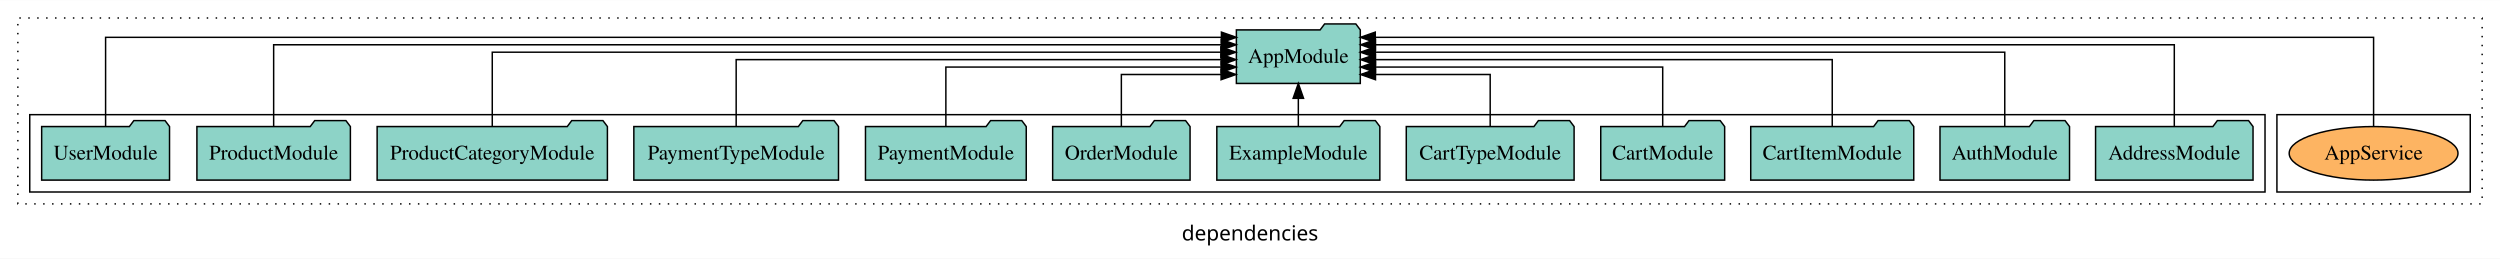
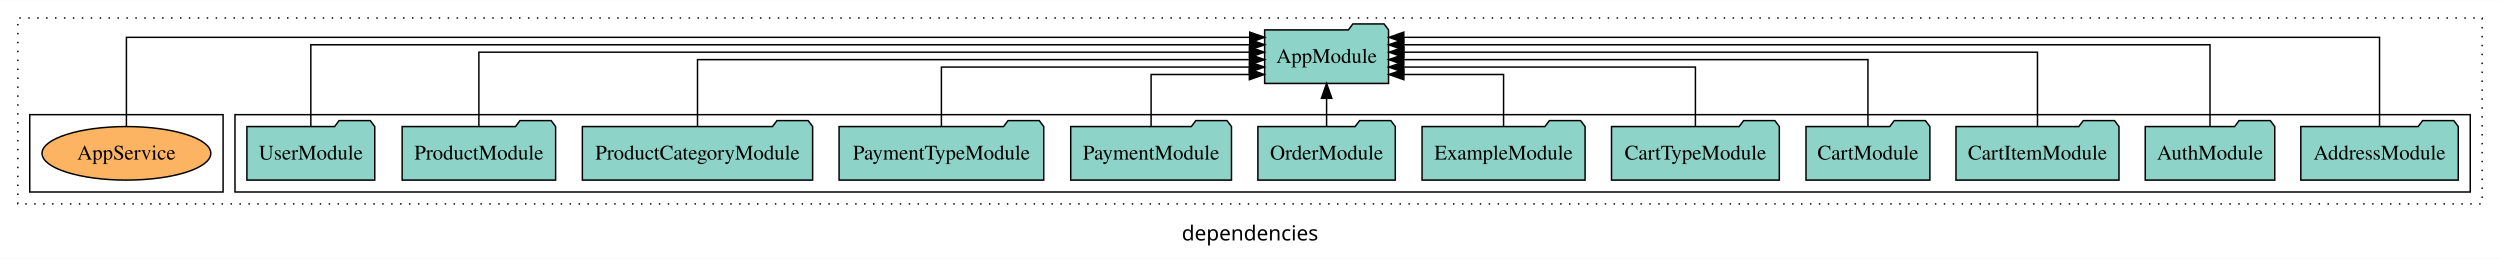
<svg xmlns="http://www.w3.org/2000/svg" width="1681pt" height="174pt" viewBox="0.00 0.00 1681.00 173.80">
  <g id="graph0" class="graph" transform="scale(1 1) rotate(0) translate(4 169.8)">
    <polygon fill="white" stroke="transparent" points="-4,4 -4,-169.8 1677,-169.8 1677,4 -4,4" />
    <text text-anchor="middle" x="836.5" y="-8.2" font-family="sans-serif" font-size="14.00">dependencies</text>
    <g id="clust1" class="cluster">
      <polygon fill="none" stroke="black" stroke-dasharray="1,5" points="8,-32.8 8,-157.8 1665,-157.8 1665,-32.8 8,-32.8" />
    </g>
+     <g id="clust3" class="cluster">
+       <polygon fill="none" stroke="black" points="154,-40.8 154,-92.8 1657,-92.8 1657,-40.8 154,-40.8" />
+     </g>
    <g id="clust6" class="cluster">
-       <polygon fill="none" stroke="black" points="1527,-40.8 1527,-92.8 1657,-92.8 1657,-40.8 1527,-40.8" />
-     </g>
-     <g id="clust3" class="cluster">
-       <polygon fill="none" stroke="black" points="16,-40.8 16,-92.8 1519,-92.8 1519,-40.8 16,-40.8" />
+       <polygon fill="none" stroke="black" points="16,-40.8 16,-92.8 146,-92.8 146,-40.8 16,-40.8" />
    </g>
    <g id="node1" class="node">
-       <polygon fill="#8dd3c7" stroke="black" points="1510.94,-84.8 1507.94,-88.8 1486.94,-88.8 1483.94,-84.8 1405.06,-84.8 1405.06,-48.8 1510.94,-48.8 1510.94,-84.8" />
-       <text text-anchor="middle" x="1458" y="-62.6" font-family="Times,serif" font-size="14.00">AddressModule</text>
+       <polygon fill="#8dd3c7" stroke="black" points="1648.94,-84.8 1645.94,-88.8 1624.94,-88.8 1621.94,-84.8 1543.06,-84.8 1543.06,-48.8 1648.94,-48.8 1648.94,-84.8" />
+       <text text-anchor="middle" x="1596" y="-62.6" font-family="Times,serif" font-size="14.00">AddressModule</text>
    </g>
    <g id="node13" class="node">
-       <polygon fill="#8dd3c7" stroke="black" points="910.66,-149.8 907.66,-153.8 886.66,-153.8 883.66,-149.8 827.34,-149.8 827.34,-113.8 910.66,-113.8 910.66,-149.8" />
-       <text text-anchor="middle" x="869" y="-127.6" font-family="Times,serif" font-size="14.00">AppModule</text>
+       <polygon fill="#8dd3c7" stroke="black" points="929.66,-149.8 926.66,-153.8 905.66,-153.8 902.66,-149.8 846.34,-149.8 846.34,-113.8 929.66,-113.8 929.66,-149.8" />
+       <text text-anchor="middle" x="888" y="-127.6" font-family="Times,serif" font-size="14.00">AppModule</text>
    </g>
    <g id="edge1" class="edge">
-       <path fill="none" stroke="black" d="M1458,-84.84C1458,-106.46 1458,-139.8 1458,-139.8 1458,-139.8 920.89,-139.8 920.89,-139.8" />
-       <polygon fill="black" stroke="black" points="920.89,-136.3 910.89,-139.8 920.89,-143.3 920.89,-136.3" />
+       <path fill="none" stroke="black" d="M1596,-84.89C1596,-107.93 1596,-144.8 1596,-144.8 1596,-144.8 939.91,-144.8 939.91,-144.8" />
+       <polygon fill="black" stroke="black" points="939.91,-141.3 929.91,-144.8 939.91,-148.3 939.91,-141.3" />
    </g>
    <g id="node2" class="node">
-       <polygon fill="#8dd3c7" stroke="black" points="1387.55,-84.8 1384.55,-88.8 1363.55,-88.8 1360.55,-84.8 1300.45,-84.8 1300.45,-48.8 1387.55,-48.8 1387.55,-84.8" />
-       <text text-anchor="middle" x="1344" y="-62.6" font-family="Times,serif" font-size="14.00">AuthModule</text>
+       <polygon fill="#8dd3c7" stroke="black" points="1525.55,-84.8 1522.55,-88.8 1501.55,-88.8 1498.55,-84.8 1438.45,-84.8 1438.45,-48.8 1525.55,-48.8 1525.55,-84.8" />
+       <text text-anchor="middle" x="1482" y="-62.6" font-family="Times,serif" font-size="14.00">AuthModule</text>
    </g>
    <g id="edge2" class="edge">
-       <path fill="none" stroke="black" d="M1344,-85.02C1344,-105.17 1344,-134.8 1344,-134.8 1344,-134.8 920.74,-134.8 920.74,-134.8" />
-       <polygon fill="black" stroke="black" points="920.74,-131.3 910.74,-134.8 920.74,-138.3 920.74,-131.3" />
+       <path fill="none" stroke="black" d="M1482,-84.84C1482,-106.46 1482,-139.8 1482,-139.8 1482,-139.8 939.77,-139.8 939.77,-139.8" />
+       <polygon fill="black" stroke="black" points="939.77,-136.3 929.77,-139.8 939.77,-143.3 939.77,-136.3" />
    </g>
    <g id="node3" class="node">
-       <polygon fill="#8dd3c7" stroke="black" points="1282.81,-84.8 1279.81,-88.8 1258.81,-88.8 1255.81,-84.8 1173.19,-84.8 1173.19,-48.8 1282.81,-48.8 1282.81,-84.8" />
-       <text text-anchor="middle" x="1228" y="-62.6" font-family="Times,serif" font-size="14.00">CartItemModule</text>
+       <polygon fill="#8dd3c7" stroke="black" points="1420.81,-84.8 1417.81,-88.8 1396.81,-88.8 1393.81,-84.8 1311.19,-84.8 1311.19,-48.8 1420.81,-48.8 1420.81,-84.8" />
+       <text text-anchor="middle" x="1366" y="-62.6" font-family="Times,serif" font-size="14.00">CartItemModule</text>
    </g>
    <g id="edge3" class="edge">
-       <path fill="none" stroke="black" d="M1228,-85.02C1228,-103.63 1228,-129.8 1228,-129.8 1228,-129.8 920.88,-129.8 920.88,-129.8" />
-       <polygon fill="black" stroke="black" points="920.88,-126.3 910.88,-129.8 920.88,-133.3 920.88,-126.3" />
+       <path fill="none" stroke="black" d="M1366,-85.02C1366,-105.17 1366,-134.8 1366,-134.8 1366,-134.8 940,-134.8 940,-134.8" />
+       <polygon fill="black" stroke="black" points="940,-131.3 930,-134.8 940,-138.3 940,-131.3" />
    </g>
    <g id="node4" class="node">
-       <polygon fill="#8dd3c7" stroke="black" points="1155.66,-84.8 1152.66,-88.8 1131.66,-88.8 1128.66,-84.8 1072.34,-84.8 1072.34,-48.8 1155.66,-48.8 1155.66,-84.8" />
-       <text text-anchor="middle" x="1114" y="-62.6" font-family="Times,serif" font-size="14.00">CartModule</text>
+       <polygon fill="#8dd3c7" stroke="black" points="1293.66,-84.8 1290.66,-88.8 1269.66,-88.8 1266.66,-84.8 1210.34,-84.8 1210.34,-48.8 1293.66,-48.8 1293.66,-84.8" />
+       <text text-anchor="middle" x="1252" y="-62.6" font-family="Times,serif" font-size="14.00">CartModule</text>
    </g>
    <g id="edge4" class="edge">
-       <path fill="none" stroke="black" d="M1114,-84.83C1114,-101.86 1114,-124.8 1114,-124.8 1114,-124.8 920.84,-124.8 920.84,-124.8" />
-       <polygon fill="black" stroke="black" points="920.84,-121.3 910.84,-124.8 920.84,-128.3 920.84,-121.3" />
+       <path fill="none" stroke="black" d="M1252,-85.02C1252,-103.63 1252,-129.8 1252,-129.8 1252,-129.8 939.76,-129.8 939.76,-129.8" />
+       <polygon fill="black" stroke="black" points="939.76,-126.3 929.76,-129.8 939.76,-133.3 939.76,-126.3" />
    </g>
    <g id="node5" class="node">
-       <polygon fill="#8dd3c7" stroke="black" points="1054.42,-84.8 1051.42,-88.8 1030.42,-88.8 1027.42,-84.8 941.58,-84.8 941.58,-48.8 1054.42,-48.8 1054.42,-84.8" />
-       <text text-anchor="middle" x="998" y="-62.6" font-family="Times,serif" font-size="14.00">CartTypeModule</text>
+       <polygon fill="#8dd3c7" stroke="black" points="1192.42,-84.8 1189.42,-88.8 1168.42,-88.8 1165.42,-84.8 1079.58,-84.8 1079.58,-48.8 1192.42,-48.8 1192.42,-84.8" />
+       <text text-anchor="middle" x="1136" y="-62.6" font-family="Times,serif" font-size="14.00">CartTypeModule</text>
    </g>
    <g id="edge5" class="edge">
-       <path fill="none" stroke="black" d="M998,-85.04C998,-100.37 998,-119.8 998,-119.8 998,-119.8 920.88,-119.8 920.88,-119.8" />
-       <polygon fill="black" stroke="black" points="920.88,-116.3 910.88,-119.8 920.88,-123.3 920.88,-116.3" />
+       <path fill="none" stroke="black" d="M1136,-84.83C1136,-101.86 1136,-124.8 1136,-124.8 1136,-124.8 939.79,-124.8 939.79,-124.8" />
+       <polygon fill="black" stroke="black" points="939.79,-121.3 929.79,-124.8 939.79,-128.3 939.79,-121.3" />
    </g>
    <g id="node6" class="node">
-       <polygon fill="#8dd3c7" stroke="black" points="923.81,-84.8 920.81,-88.8 899.81,-88.8 896.81,-84.8 814.19,-84.8 814.19,-48.8 923.81,-48.8 923.81,-84.8" />
-       <text text-anchor="middle" x="869" y="-62.6" font-family="Times,serif" font-size="14.00">ExampleModule</text>
+       <polygon fill="#8dd3c7" stroke="black" points="1061.81,-84.8 1058.81,-88.8 1037.81,-88.8 1034.81,-84.8 952.19,-84.8 952.19,-48.8 1061.81,-48.8 1061.81,-84.8" />
+       <text text-anchor="middle" x="1007" y="-62.6" font-family="Times,serif" font-size="14.00">ExampleModule</text>
    </g>
    <g id="edge6" class="edge">
-       <path fill="none" stroke="black" d="M869,-84.91C869,-84.91 869,-103.79 869,-103.79" />
-       <polygon fill="black" stroke="black" points="865.5,-103.79 869,-113.79 872.5,-103.79 865.5,-103.79" />
+       <path fill="none" stroke="black" d="M1007,-85.04C1007,-100.37 1007,-119.8 1007,-119.8 1007,-119.8 939.95,-119.8 939.95,-119.8" />
+       <polygon fill="black" stroke="black" points="939.95,-116.3 929.95,-119.8 939.95,-123.3 939.95,-116.3" />
    </g>
    <g id="node7" class="node">
-       <polygon fill="#8dd3c7" stroke="black" points="796.2,-84.8 793.2,-88.8 772.2,-88.8 769.2,-84.8 703.8,-84.8 703.8,-48.8 796.2,-48.8 796.2,-84.8" />
-       <text text-anchor="middle" x="750" y="-62.6" font-family="Times,serif" font-size="14.00">OrderModule</text>
+       <polygon fill="#8dd3c7" stroke="black" points="934.2,-84.8 931.2,-88.8 910.2,-88.8 907.2,-84.8 841.8,-84.8 841.8,-48.8 934.2,-48.8 934.2,-84.8" />
+       <text text-anchor="middle" x="888" y="-62.6" font-family="Times,serif" font-size="14.00">OrderModule</text>
    </g>
    <g id="edge7" class="edge">
-       <path fill="none" stroke="black" d="M750,-85.04C750,-100.37 750,-119.8 750,-119.8 750,-119.8 817.05,-119.8 817.05,-119.8" />
-       <polygon fill="black" stroke="black" points="817.05,-123.3 827.05,-119.8 817.05,-116.3 817.05,-123.3" />
+       <path fill="none" stroke="black" d="M888,-84.91C888,-84.91 888,-103.79 888,-103.79" />
+       <polygon fill="black" stroke="black" points="884.5,-103.79 888,-113.79 891.5,-103.79 884.5,-103.79" />
    </g>
    <g id="node8" class="node">
-       <polygon fill="#8dd3c7" stroke="black" points="686.05,-84.8 683.05,-88.8 662.05,-88.8 659.05,-84.8 577.95,-84.8 577.95,-48.8 686.05,-48.8 686.05,-84.8" />
-       <text text-anchor="middle" x="632" y="-62.6" font-family="Times,serif" font-size="14.00">PaymentModule</text>
+       <polygon fill="#8dd3c7" stroke="black" points="824.05,-84.8 821.05,-88.8 800.05,-88.8 797.05,-84.8 715.95,-84.8 715.95,-48.8 824.05,-48.8 824.05,-84.8" />
+       <text text-anchor="middle" x="770" y="-62.6" font-family="Times,serif" font-size="14.00">PaymentModule</text>
    </g>
    <g id="edge8" class="edge">
-       <path fill="none" stroke="black" d="M632,-84.83C632,-101.86 632,-124.8 632,-124.8 632,-124.8 817.17,-124.8 817.17,-124.8" />
-       <polygon fill="black" stroke="black" points="817.17,-128.3 827.17,-124.8 817.17,-121.3 817.17,-128.3" />
+       <path fill="none" stroke="black" d="M770,-85.04C770,-100.37 770,-119.8 770,-119.8 770,-119.8 836.07,-119.8 836.07,-119.8" />
+       <polygon fill="black" stroke="black" points="836.07,-123.3 846.07,-119.8 836.07,-116.3 836.07,-123.3" />
    </g>
    <g id="node9" class="node">
-       <polygon fill="#8dd3c7" stroke="black" points="559.81,-84.8 556.81,-88.8 535.81,-88.8 532.81,-84.8 422.19,-84.8 422.19,-48.8 559.81,-48.8 559.81,-84.8" />
-       <text text-anchor="middle" x="491" y="-62.6" font-family="Times,serif" font-size="14.00">PaymentTypeModule</text>
+       <polygon fill="#8dd3c7" stroke="black" points="697.81,-84.8 694.81,-88.8 673.81,-88.8 670.81,-84.8 560.19,-84.8 560.19,-48.8 697.81,-48.8 697.81,-84.8" />
+       <text text-anchor="middle" x="629" y="-62.6" font-family="Times,serif" font-size="14.00">PaymentTypeModule</text>
    </g>
    <g id="edge9" class="edge">
-       <path fill="none" stroke="black" d="M491,-85.02C491,-103.63 491,-129.8 491,-129.8 491,-129.8 817.1,-129.8 817.1,-129.8" />
-       <polygon fill="black" stroke="black" points="817.1,-133.3 827.1,-129.8 817.1,-126.3 817.1,-133.3" />
+       <path fill="none" stroke="black" d="M629,-84.83C629,-101.86 629,-124.8 629,-124.8 629,-124.8 836.1,-124.8 836.1,-124.8" />
+       <polygon fill="black" stroke="black" points="836.1,-128.3 846.1,-124.8 836.1,-121.3 836.1,-128.3" />
    </g>
    <g id="node10" class="node">
-       <polygon fill="#8dd3c7" stroke="black" points="404.42,-84.8 401.42,-88.8 380.42,-88.8 377.42,-84.8 249.58,-84.8 249.58,-48.8 404.42,-48.8 404.42,-84.8" />
-       <text text-anchor="middle" x="327" y="-62.6" font-family="Times,serif" font-size="14.00">ProductCategoryModule</text>
+       <polygon fill="#8dd3c7" stroke="black" points="542.42,-84.8 539.42,-88.8 518.42,-88.8 515.42,-84.8 387.58,-84.8 387.58,-48.8 542.42,-48.8 542.42,-84.8" />
+       <text text-anchor="middle" x="465" y="-62.6" font-family="Times,serif" font-size="14.00">ProductCategoryModule</text>
    </g>
    <g id="edge10" class="edge">
-       <path fill="none" stroke="black" d="M327,-85.02C327,-105.17 327,-134.8 327,-134.8 327,-134.8 816.92,-134.8 816.92,-134.8" />
-       <polygon fill="black" stroke="black" points="816.92,-138.3 826.92,-134.8 816.92,-131.3 816.92,-138.3" />
+       <path fill="none" stroke="black" d="M465,-85.02C465,-103.63 465,-129.8 465,-129.8 465,-129.8 836.28,-129.8 836.28,-129.8" />
+       <polygon fill="black" stroke="black" points="836.28,-133.3 846.28,-129.8 836.28,-126.3 836.28,-133.3" />
    </g>
    <g id="node11" class="node">
-       <polygon fill="#8dd3c7" stroke="black" points="231.6,-84.8 228.6,-88.8 207.6,-88.8 204.6,-84.8 128.4,-84.8 128.4,-48.8 231.6,-48.8 231.6,-84.8" />
-       <text text-anchor="middle" x="180" y="-62.6" font-family="Times,serif" font-size="14.00">ProductModule</text>
+       <polygon fill="#8dd3c7" stroke="black" points="369.6,-84.8 366.6,-88.8 345.6,-88.8 342.6,-84.8 266.4,-84.8 266.4,-48.8 369.6,-48.8 369.6,-84.8" />
+       <text text-anchor="middle" x="318" y="-62.6" font-family="Times,serif" font-size="14.00">ProductModule</text>
    </g>
    <g id="edge11" class="edge">
-       <path fill="none" stroke="black" d="M180,-84.84C180,-106.46 180,-139.8 180,-139.8 180,-139.8 817.19,-139.8 817.19,-139.8" />
-       <polygon fill="black" stroke="black" points="817.19,-143.3 827.19,-139.8 817.19,-136.3 817.19,-143.3" />
+       <path fill="none" stroke="black" d="M318,-85.02C318,-105.17 318,-134.8 318,-134.8 318,-134.8 836.09,-134.8 836.09,-134.8" />
+       <polygon fill="black" stroke="black" points="836.09,-138.3 846.09,-134.8 836.09,-131.3 836.09,-138.3" />
    </g>
    <g id="node12" class="node">
-       <polygon fill="#8dd3c7" stroke="black" points="109.99,-84.8 106.99,-88.8 85.99,-88.8 82.99,-84.8 24.01,-84.8 24.01,-48.8 109.99,-48.8 109.99,-84.8" />
-       <text text-anchor="middle" x="67" y="-62.6" font-family="Times,serif" font-size="14.00">UserModule</text>
+       <polygon fill="#8dd3c7" stroke="black" points="247.99,-84.8 244.99,-88.8 223.99,-88.8 220.99,-84.8 162.01,-84.8 162.01,-48.8 247.99,-48.8 247.99,-84.8" />
+       <text text-anchor="middle" x="205" y="-62.6" font-family="Times,serif" font-size="14.00">UserModule</text>
    </g>
    <g id="edge12" class="edge">
-       <path fill="none" stroke="black" d="M67,-84.89C67,-107.93 67,-144.8 67,-144.8 67,-144.8 817.29,-144.8 817.29,-144.8" />
-       <polygon fill="black" stroke="black" points="817.29,-148.3 827.29,-144.8 817.29,-141.3 817.29,-148.3" />
+       <path fill="none" stroke="black" d="M205,-84.84C205,-106.46 205,-139.8 205,-139.8 205,-139.8 836.3,-139.8 836.3,-139.8" />
+       <polygon fill="black" stroke="black" points="836.3,-143.3 846.3,-139.8 836.3,-136.3 836.3,-143.3" />
    </g>
    <g id="node14" class="node">
-       <ellipse fill="#fdb462" stroke="black" cx="1592" cy="-66.8" rx="56.75" ry="18" />
-       <text text-anchor="middle" x="1592" y="-62.6" font-family="Times,serif" font-size="14.00">AppService</text>
+       <ellipse fill="#fdb462" stroke="black" cx="81" cy="-66.8" rx="56.75" ry="18" />
+       <text text-anchor="middle" x="81" y="-62.6" font-family="Times,serif" font-size="14.00">AppService</text>
    </g>
    <g id="edge13" class="edge">
-       <path fill="none" stroke="black" d="M1592,-84.89C1592,-107.93 1592,-144.8 1592,-144.8 1592,-144.8 920.73,-144.8 920.73,-144.8" />
-       <polygon fill="black" stroke="black" points="920.73,-141.3 910.73,-144.8 920.73,-148.3 920.73,-141.3" />
+       <path fill="none" stroke="black" d="M81,-84.89C81,-107.93 81,-144.8 81,-144.8 81,-144.8 836.31,-144.8 836.31,-144.8" />
+       <polygon fill="black" stroke="black" points="836.31,-148.3 846.31,-144.8 836.31,-141.3 836.31,-148.3" />
    </g>
  </g>
</svg>
